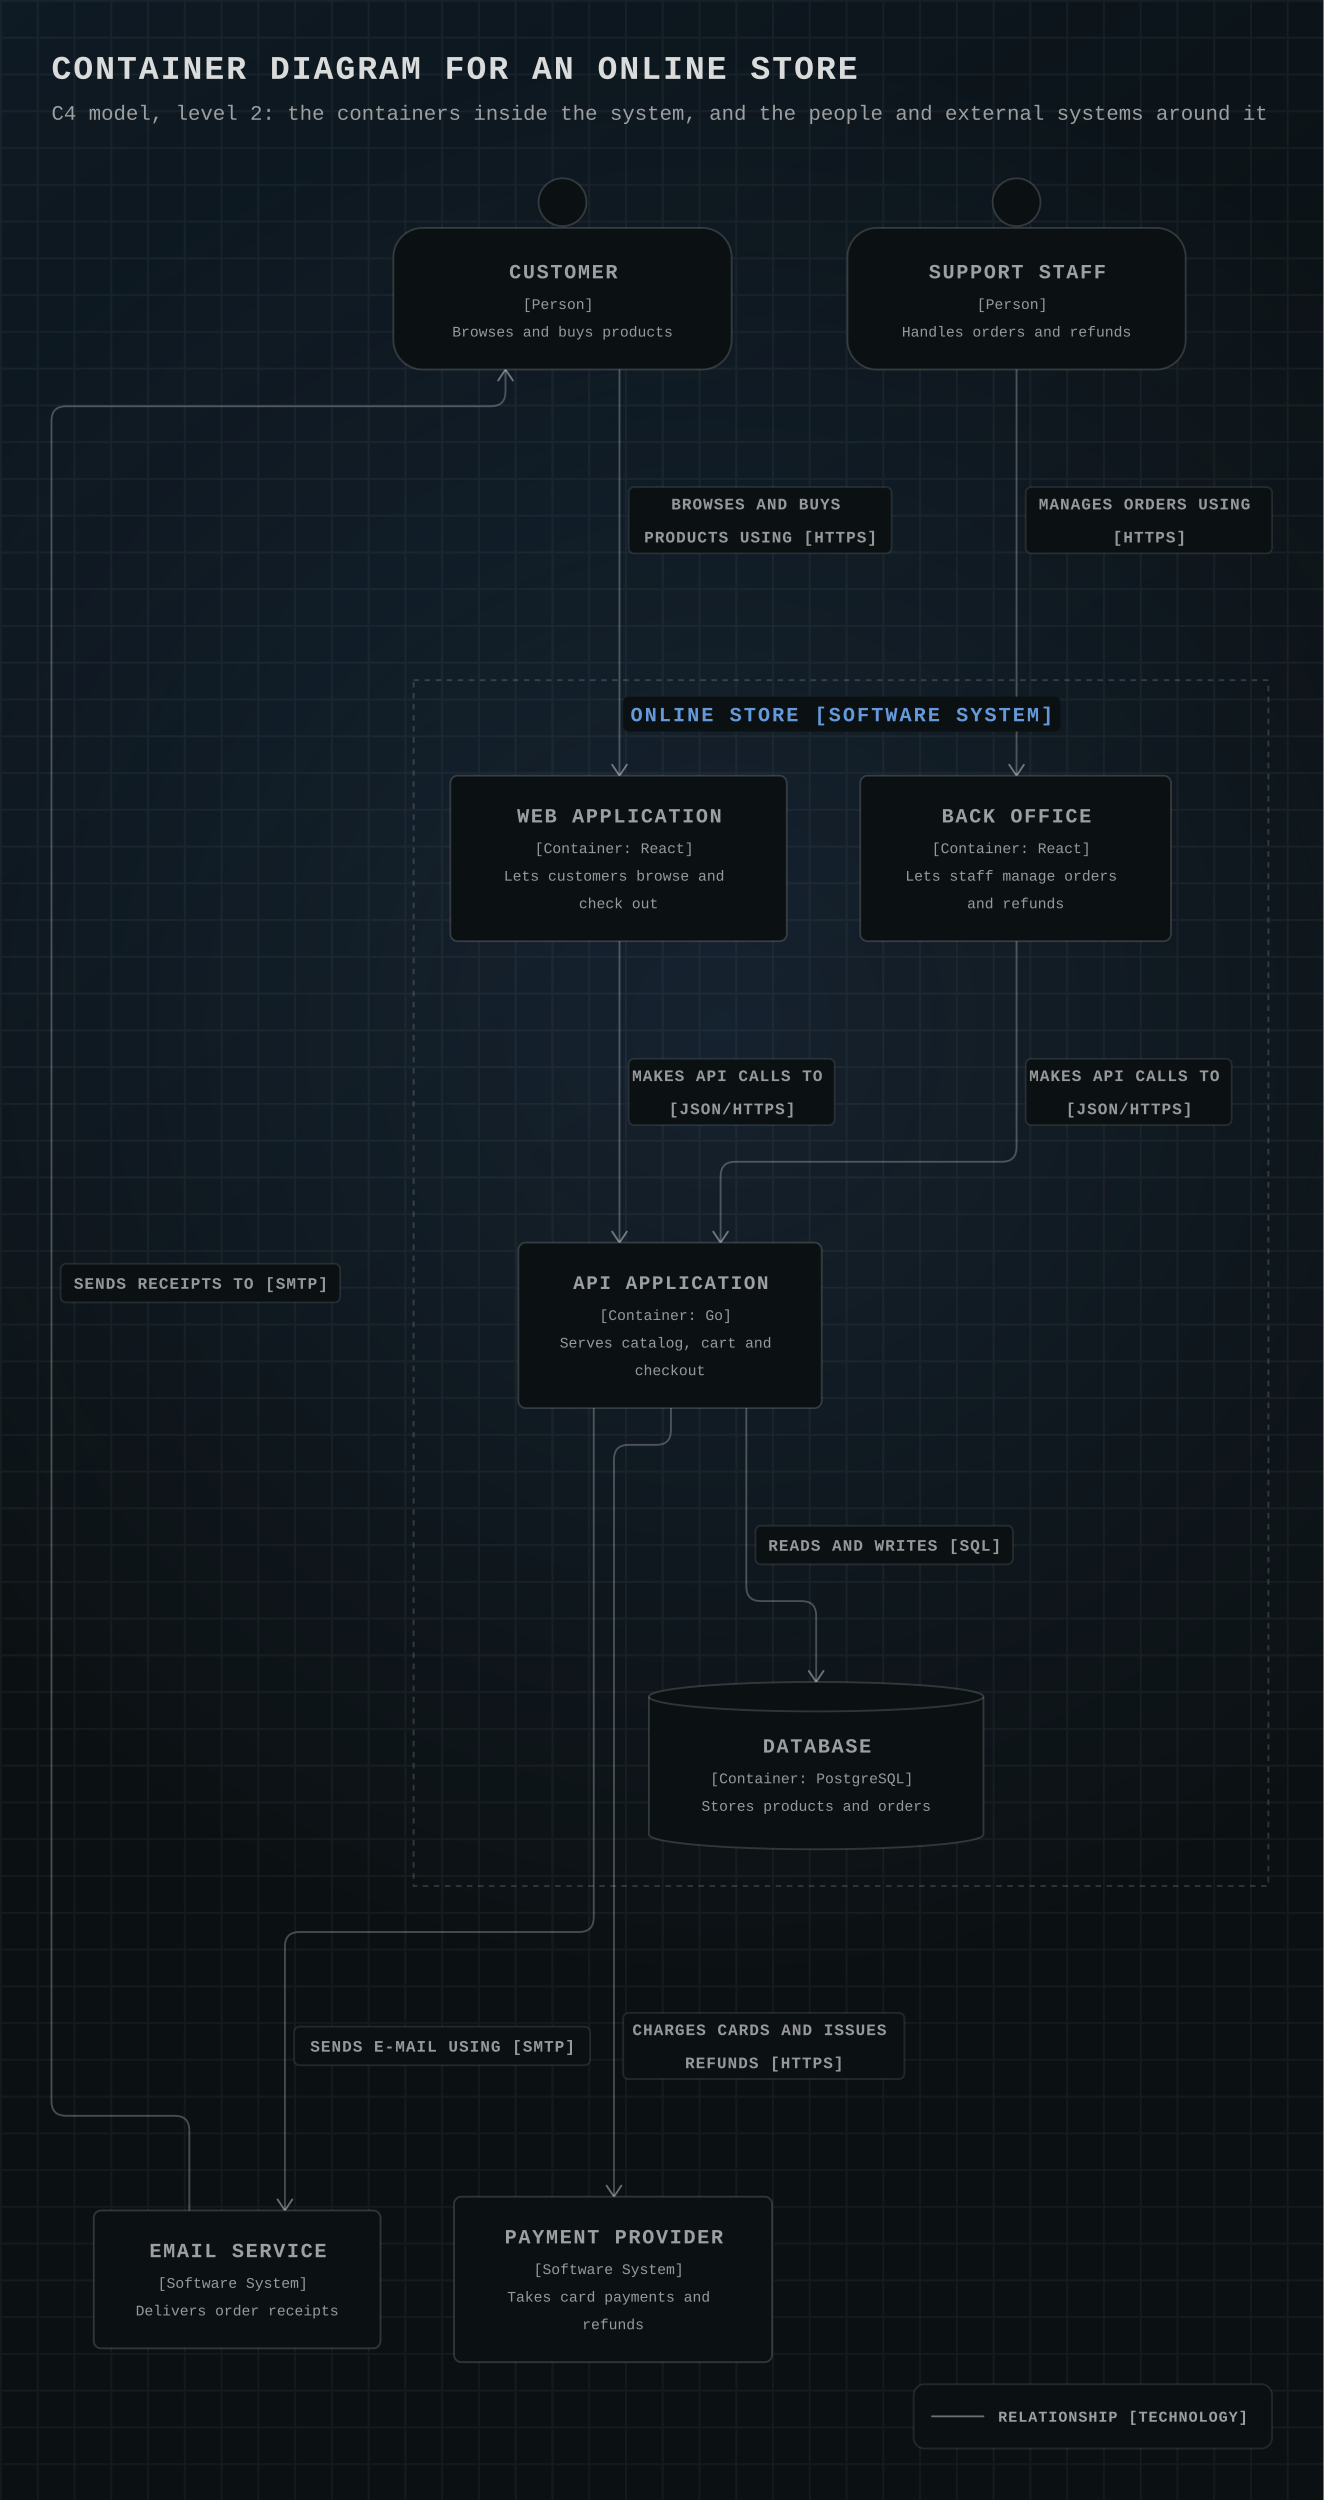
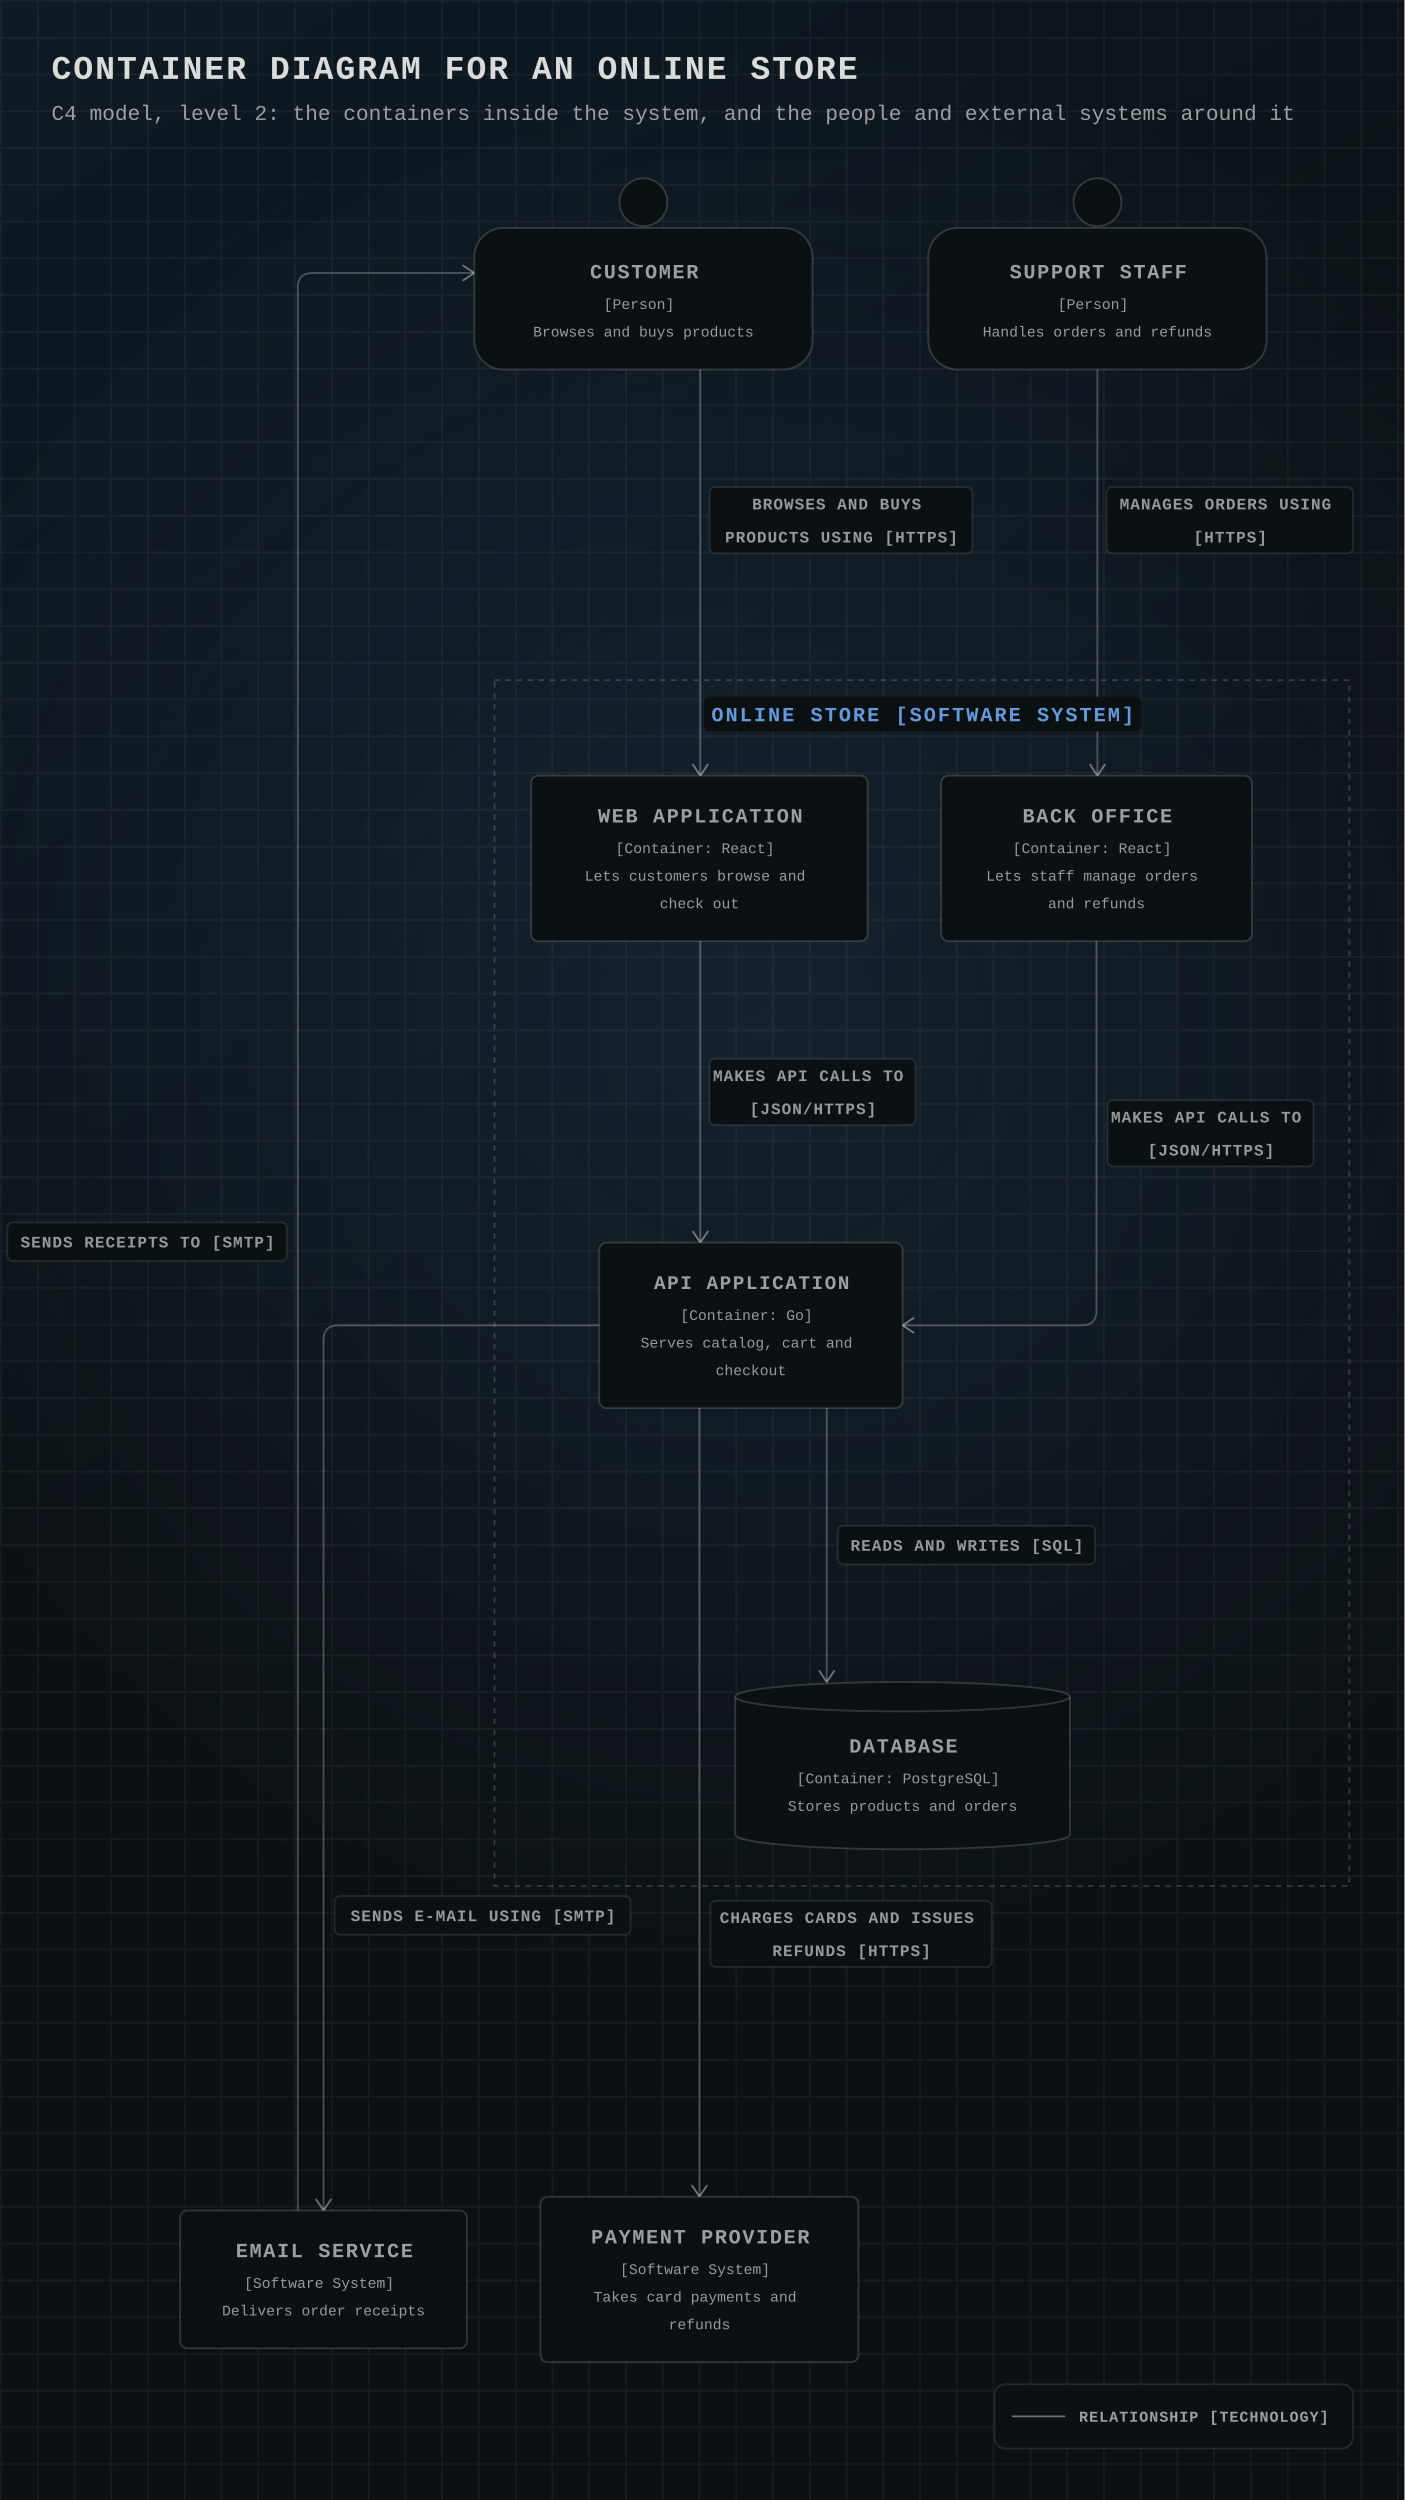
- <svg xmlns="http://www.w3.org/2000/svg" width="720" height="1360" viewBox="0 0 720 1360" role="img" aria-labelledby="c4-container-dark-sdw-title c4-container-dark-sdw-desc" font-family="'Geist Mono', ui-monospace, SFMono-Regular, Menlo, Consolas, 'Liberation Mono', monospace">
+ <svg xmlns="http://www.w3.org/2000/svg" width="764" height="1360" viewBox="0 0 764 1360" role="img" aria-labelledby="c4-container-dark-sdw-title c4-container-dark-sdw-desc" font-family="'Geist Mono', ui-monospace, SFMono-Regular, Menlo, Consolas, 'Liberation Mono', monospace">
  <defs>
    <linearGradient id="c4-container-dark-bg" x1="0" y1="0" x2="0.34" y2="0.94">
      <stop offset="0" stop-color="#0e1a24" />
      <stop offset="0.6" stop-color="#0b1012" />
    </linearGradient>
    <pattern id="c4-container-dark-grid" width="20" height="20" patternUnits="userSpaceOnUse">
      <path d="M0 0.5H20M0.5 0V20" fill="none" stroke="#ffffff" stroke-opacity="0.045" stroke-width="1" />
    </pattern>
-     <radialGradient id="c4-container-dark-wash" gradientUnits="userSpaceOnUse" cx="390.5" cy="558" r="535.21">
+     <radialGradient id="c4-container-dark-wash" gradientUnits="userSpaceOnUse" cx="415.38" cy="558" r="541.91">
      <stop offset="0" stop-color="#60a5fa" stop-opacity="0.12" />
      <stop offset="1" stop-color="#60a5fa" stop-opacity="0" />
    </radialGradient>
  </defs>
-   <rect width="720" height="1360" fill="url(#c4-container-dark-bg)" />
-   <rect width="720" height="1360" fill="url(#c4-container-dark-grid)" />
-   <rect width="720" height="1360" fill="url(#c4-container-dark-wash)" />
+   <rect width="764" height="1360" fill="url(#c4-container-dark-bg)" />
+   <rect width="764" height="1360" fill="url(#c4-container-dark-grid)" />
+   <rect width="764" height="1360" fill="url(#c4-container-dark-wash)" />
  <text font-size="18" font-weight="700" letter-spacing="1.08" fill="#dadbdb">
    <tspan x="28" y="42.89">CONTAINER DIAGRAM FOR AN ONLINE STORE</tspan>
  </text>
-   <text font-size="11.25" font-weight="400" fill="#9d9fa0">
-     <tspan x="28" y="65.16">C4 model, level 2: the containers inside the system, and the people and external systems around it</tspan>
+   <text font-size="11.5" font-weight="400" fill="#9d9fa0">
+     <tspan x="28" y="65.25">C4 model, level 2: the containers inside the system, and the people and external systems around it</tspan>
  </text>
  <g id="c4-container-dark-g-store">
-     <rect x="225" y="370" width="465" height="656" fill="none" stroke="#ffffff" stroke-opacity="0.16" stroke-width="1" stroke-dasharray="3 3" />
-     <g opacity="0">
-       <rect x="225" y="370" width="465" height="656" fill="#60a5fa" fill-opacity="0.04" stroke="#60a5fa" stroke-opacity="0.5" stroke-width="1" stroke-dasharray="3 3" />
-       <animate attributeName="opacity" values="0;0;1;1;0;0" keyTimes="0;0.071;0.108;0.903;0.94;1" dur="4.908s" repeatCount="indefinite" />
+     <rect x="269" y="370" width="465" height="656" fill="none" stroke="#ffffff" stroke-opacity="0.16" stroke-width="1" stroke-dasharray="3 3" />
+     <g opacity="0">
+       <rect x="269" y="370" width="465" height="656" fill="#60a5fa" fill-opacity="0.04" stroke="#60a5fa" stroke-opacity="0.5" stroke-width="1" stroke-dasharray="3 3" />
+       <animate attributeName="opacity" values="0;0;1;1;0;0" keyTimes="0;0.073;0.111;0.902;0.94;1" dur="4.776s" repeatCount="indefinite" />
    </g>
  </g>
  <g id="c4-container-dark-e-e1">
-     <path d="M337 201 L337 421.5" fill="none" stroke="#ffffff" stroke-opacity="0.25" stroke-width="1" stroke-linecap="round" stroke-linejoin="round" />
-     <path d="M333 416 L337 422 L341 416" fill="none" stroke="#ffffff" stroke-opacity="0.4" stroke-width="1" stroke-linecap="round" stroke-linejoin="round" />
-     <path d="M337 201 L337 421.5" fill="none" stroke="#60a5fa" stroke-opacity="0.5" stroke-width="1.2" stroke-linecap="round" stroke-linejoin="round" pathLength="1" stroke-dasharray="1 1" stroke-dashoffset="1" opacity="0">
-       <animate attributeName="stroke-dashoffset" values="1;1;0;0" keyTimes="0;0.255;0.395;1" calcMode="spline" keySplines="0 0 1 1;0.65 0 0.35 1;0 0 1 1" dur="4.908s" repeatCount="indefinite" />
-       <animate attributeName="opacity" values="0;0;1;1;0;0" keyTimes="0;0.255;0.291;0.9;0.937;1" dur="4.908s" repeatCount="indefinite" />
-     </path>
-     <g opacity="0">
-       <path d="M333 416 L337 422 L341 416" fill="none" stroke="#60a5fa" stroke-opacity="0.7" stroke-width="1" stroke-linecap="round" stroke-linejoin="round" />
-       <animate attributeName="opacity" values="0;0;1;1;0;0" keyTimes="0;0.395;0.432;0.9;0.937;1" dur="4.908s" repeatCount="indefinite" />
+     <path d="M381 201 L381 421.5" fill="none" stroke="#ffffff" stroke-opacity="0.25" stroke-width="1" stroke-linecap="round" stroke-linejoin="round" />
+     <path d="M377 416 L381 422 L385 416" fill="none" stroke="#ffffff" stroke-opacity="0.4" stroke-width="1" stroke-linecap="round" stroke-linejoin="round" />
+     <path d="M381 201 L381 421.5" fill="none" stroke="#60a5fa" stroke-opacity="0.5" stroke-width="1.2" stroke-linecap="round" stroke-linejoin="round" pathLength="1" stroke-dasharray="1 1" stroke-dashoffset="1" opacity="0">
+       <animate attributeName="stroke-dashoffset" values="1;1;0;0" keyTimes="0;0.262;0.406;1" calcMode="spline" keySplines="0 0 1 1;0.65 0 0.35 1;0 0 1 1" dur="4.776s" repeatCount="indefinite" />
+       <animate attributeName="opacity" values="0;0;1;1;0;0" keyTimes="0;0.262;0.299;0.9;0.938;1" dur="4.776s" repeatCount="indefinite" />
+     </path>
+     <g opacity="0">
+       <path d="M377 416 L381 422 L385 416" fill="none" stroke="#60a5fa" stroke-opacity="0.7" stroke-width="1" stroke-linecap="round" stroke-linejoin="round" />
+       <animate attributeName="opacity" values="0;0;1;1;0;0" keyTimes="0;0.406;0.444;0.9;0.938;1" dur="4.776s" repeatCount="indefinite" />
    </g>
  </g>
  <g id="c4-container-dark-e-e2">
-     <path d="M553 201 L553 421.5" fill="none" stroke="#ffffff" stroke-opacity="0.25" stroke-width="1" stroke-linecap="round" stroke-linejoin="round" />
-     <path d="M549 416 L553 422 L557 416" fill="none" stroke="#ffffff" stroke-opacity="0.4" stroke-width="1" stroke-linecap="round" stroke-linejoin="round" />
+     <path d="M597 201 L597 421.5" fill="none" stroke="#ffffff" stroke-opacity="0.25" stroke-width="1" stroke-linecap="round" stroke-linejoin="round" />
+     <path d="M593 416 L597 422 L601 416" fill="none" stroke="#ffffff" stroke-opacity="0.4" stroke-width="1" stroke-linecap="round" stroke-linejoin="round" />
  </g>
  <g id="c4-container-dark-e-e3">
-     <path d="M337 512 L337 675.5" fill="none" stroke="#ffffff" stroke-opacity="0.25" stroke-width="1" stroke-linecap="round" stroke-linejoin="round" />
-     <path d="M333 670 L337 676 L341 670" fill="none" stroke="#ffffff" stroke-opacity="0.4" stroke-width="1" stroke-linecap="round" stroke-linejoin="round" />
-     <path d="M337 512 L337 675.5" fill="none" stroke="#60a5fa" stroke-opacity="0.5" stroke-width="1.2" stroke-linecap="round" stroke-linejoin="round" pathLength="1" stroke-dasharray="1 1" stroke-dashoffset="1" opacity="0">
-       <animate attributeName="stroke-dashoffset" values="1;1;0;0" keyTimes="0;0.444;0.549;1" calcMode="spline" keySplines="0 0 1 1;0.65 0 0.35 1;0 0 1 1" dur="4.908s" repeatCount="indefinite" />
-       <animate attributeName="opacity" values="0;0;1;1;0;0" keyTimes="0;0.444;0.481;0.9;0.937;1" dur="4.908s" repeatCount="indefinite" />
-     </path>
-     <g opacity="0">
-       <path d="M333 670 L337 676 L341 670" fill="none" stroke="#60a5fa" stroke-opacity="0.7" stroke-width="1" stroke-linecap="round" stroke-linejoin="round" />
-       <animate attributeName="opacity" values="0;0;1;1;0;0" keyTimes="0;0.549;0.585;0.9;0.937;1" dur="4.908s" repeatCount="indefinite" />
+     <path d="M381 512 L381 675.5" fill="none" stroke="#ffffff" stroke-opacity="0.25" stroke-width="1" stroke-linecap="round" stroke-linejoin="round" />
+     <path d="M377 670 L381 676 L385 670" fill="none" stroke="#ffffff" stroke-opacity="0.4" stroke-width="1" stroke-linecap="round" stroke-linejoin="round" />
+     <path d="M381 512 L381 675.5" fill="none" stroke="#60a5fa" stroke-opacity="0.5" stroke-width="1.2" stroke-linecap="round" stroke-linejoin="round" pathLength="1" stroke-dasharray="1 1" stroke-dashoffset="1" opacity="0">
+       <animate attributeName="stroke-dashoffset" values="1;1;0;0" keyTimes="0;0.457;0.564;1" calcMode="spline" keySplines="0 0 1 1;0.65 0 0.35 1;0 0 1 1" dur="4.776s" repeatCount="indefinite" />
+       <animate attributeName="opacity" values="0;0;1;1;0;0" keyTimes="0;0.457;0.494;0.9;0.938;1" dur="4.776s" repeatCount="indefinite" />
+     </path>
+     <g opacity="0">
+       <path d="M377 670 L381 676 L385 670" fill="none" stroke="#60a5fa" stroke-opacity="0.7" stroke-width="1" stroke-linecap="round" stroke-linejoin="round" />
+       <animate attributeName="opacity" values="0;0;1;1;0;0" keyTimes="0;0.564;0.602;0.9;0.938;1" dur="4.776s" repeatCount="indefinite" />
    </g>
  </g>
  <g id="c4-container-dark-e-e4">
-     <path d="M553 512 L553 624 Q553 632 545 632 L400 632 Q392 632 392 640 L392 675.5" fill="none" stroke="#ffffff" stroke-opacity="0.25" stroke-width="1" stroke-linecap="round" stroke-linejoin="round" />
-     <path d="M388 670 L392 676 L396 670" fill="none" stroke="#ffffff" stroke-opacity="0.4" stroke-width="1" stroke-linecap="round" stroke-linejoin="round" />
+     <path d="M596.5 512 L596.5 713 Q596.5 721 588.5 721 L491.5 721" fill="none" stroke="#ffffff" stroke-opacity="0.25" stroke-width="1" stroke-linecap="round" stroke-linejoin="round" />
+     <path d="M497 717 L491 721 L497 725" fill="none" stroke="#ffffff" stroke-opacity="0.4" stroke-width="1" stroke-linecap="round" stroke-linejoin="round" />
  </g>
  <g id="c4-container-dark-e-e5">
-     <path d="M406 766 L406 863 Q406 871 414 871 L436 871 Q444 871 444 879 L444 914.5" fill="none" stroke="#ffffff" stroke-opacity="0.25" stroke-width="1" stroke-linecap="round" stroke-linejoin="round" />
-     <path d="M440 909 L444 915 L448 909" fill="none" stroke="#ffffff" stroke-opacity="0.4" stroke-width="1" stroke-linecap="round" stroke-linejoin="round" />
-     <path d="M406 766 L406 863 Q406 871 414 871 L436 871 Q444 871 444 879 L444 914.5" fill="none" stroke="#60a5fa" stroke-opacity="0.5" stroke-width="1.2" stroke-linecap="round" stroke-linejoin="round" pathLength="1" stroke-dasharray="1 1" stroke-dashoffset="1" opacity="0">
-       <animate attributeName="stroke-dashoffset" values="1;1;0;0" keyTimes="0;0.598;0.717;1" calcMode="spline" keySplines="0 0 1 1;0.65 0 0.35 1;0 0 1 1" dur="4.908s" repeatCount="indefinite" />
-       <animate attributeName="opacity" values="0;0;1;1;0;0" keyTimes="0;0.598;0.634;0.9;0.937;1" dur="4.908s" repeatCount="indefinite" />
-     </path>
-     <g opacity="0">
-       <path d="M440 909 L444 915 L448 909" fill="none" stroke="#60a5fa" stroke-opacity="0.7" stroke-width="1" stroke-linecap="round" stroke-linejoin="round" />
-       <animate attributeName="opacity" values="0;0;1;1;0;0" keyTimes="0;0.717;0.753;0.9;0.937;1" dur="4.908s" repeatCount="indefinite" />
+     <path d="M449.75 766 L449.75 914.5" fill="none" stroke="#ffffff" stroke-opacity="0.25" stroke-width="1" stroke-linecap="round" stroke-linejoin="round" />
+     <path d="M445.75 909 L449.75 915 L453.75 909" fill="none" stroke="#ffffff" stroke-opacity="0.4" stroke-width="1" stroke-linecap="round" stroke-linejoin="round" />
+     <path d="M449.75 766 L449.75 914.5" fill="none" stroke="#60a5fa" stroke-opacity="0.5" stroke-width="1.2" stroke-linecap="round" stroke-linejoin="round" pathLength="1" stroke-dasharray="1 1" stroke-dashoffset="1" opacity="0">
+       <animate attributeName="stroke-dashoffset" values="1;1;0;0" keyTimes="0;0.614;0.712;1" calcMode="spline" keySplines="0 0 1 1;0.65 0 0.35 1;0 0 1 1" dur="4.776s" repeatCount="indefinite" />
+       <animate attributeName="opacity" values="0;0;1;1;0;0" keyTimes="0;0.614;0.652;0.9;0.938;1" dur="4.776s" repeatCount="indefinite" />
+     </path>
+     <g opacity="0">
+       <path d="M445.75 909 L449.75 915 L453.75 909" fill="none" stroke="#60a5fa" stroke-opacity="0.7" stroke-width="1" stroke-linecap="round" stroke-linejoin="round" />
+       <animate attributeName="opacity" values="0;0;1;1;0;0" keyTimes="0;0.712;0.749;0.9;0.938;1" dur="4.776s" repeatCount="indefinite" />
    </g>
  </g>
  <g id="c4-container-dark-e-e6">
-     <path d="M365 766 L365 778 Q365 786 357 786 L342 786 Q334 786 334 794 L334 1194.5" fill="none" stroke="#ffffff" stroke-opacity="0.25" stroke-width="1" stroke-linecap="round" stroke-linejoin="round" />
-     <path d="M330 1189 L334 1195 L338 1189" fill="none" stroke="#ffffff" stroke-opacity="0.4" stroke-width="1" stroke-linecap="round" stroke-linejoin="round" />
+     <path d="M380.5 766 L380.5 1194.5" fill="none" stroke="#ffffff" stroke-opacity="0.25" stroke-width="1" stroke-linecap="round" stroke-linejoin="round" />
+     <path d="M376.5 1189 L380.5 1195 L384.5 1189" fill="none" stroke="#ffffff" stroke-opacity="0.4" stroke-width="1" stroke-linecap="round" stroke-linejoin="round" />
  </g>
  <g id="c4-container-dark-e-e7">
-     <path d="M323 766 L323 1043 Q323 1051 315 1051 L163 1051 Q155 1051 155 1059 L155 1202" fill="none" stroke="#ffffff" stroke-opacity="0.25" stroke-width="1" stroke-linecap="round" stroke-linejoin="round" />
-     <path d="M151 1196.5 L155 1202.5 L159 1196.5" fill="none" stroke="#ffffff" stroke-opacity="0.4" stroke-width="1" stroke-linecap="round" stroke-linejoin="round" />
+     <path d="M326 721 L184 721 Q176 721 176 729 L176 1202" fill="none" stroke="#ffffff" stroke-opacity="0.25" stroke-width="1" stroke-linecap="round" stroke-linejoin="round" />
+     <path d="M172 1196.5 L176 1202.5 L180 1196.5" fill="none" stroke="#ffffff" stroke-opacity="0.4" stroke-width="1" stroke-linecap="round" stroke-linejoin="round" />
  </g>
  <g id="c4-container-dark-e-e8">
-     <path d="M275 201.5 L275 213 Q275 221 267 221 L36 221 Q28 221 28 229 L28 1143 Q28 1151 36 1151 L95 1151 Q103 1151 103 1159 L103 1202.5" fill="none" stroke="#ffffff" stroke-opacity="0.25" stroke-width="1" stroke-linecap="round" stroke-linejoin="round" />
-     <path d="M279 207 L275 201 L271 207" fill="none" stroke="#ffffff" stroke-opacity="0.4" stroke-width="1" stroke-linecap="round" stroke-linejoin="round" />
+     <path d="M257.5 148.5 L170 148.5 Q162 148.5 162 156.5 L162 1202.5" fill="none" stroke="#ffffff" stroke-opacity="0.25" stroke-width="1" stroke-linecap="round" stroke-linejoin="round" />
+     <path d="M252 152.5 L258 148.5 L252 144.5" fill="none" stroke="#ffffff" stroke-opacity="0.4" stroke-width="1" stroke-linecap="round" stroke-linejoin="round" />
  </g>
  <g id="c4-container-dark-el-e1">
-     <rect x="342" y="265" width="143" height="36" rx="3" fill="#0b1012" stroke="#ffffff" stroke-opacity="0.1" stroke-width="1" />
-     <text font-size="8.75" font-weight="700" letter-spacing="0.53" fill="#979899" text-anchor="middle">
-       <tspan x="413.76" y="277.11">BROWSES AND BUYS</tspan>
-       <tspan x="413.76" y="295.11">PRODUCTS USING [HTTPS]</tspan>
-     </text>
-     <g opacity="0">
-       <rect x="342" y="265" width="143" height="36" rx="3" fill="#0b1012" stroke="#60a5fa" stroke-opacity="0.5" stroke-width="1" />
+     <rect x="386" y="265" width="143" height="36" rx="3" fill="#0b1012" stroke="#ffffff" stroke-opacity="0.1" stroke-width="1" />
+     <text font-size="8.75" font-weight="700" letter-spacing="0.53" fill="#979899" text-anchor="middle">
+       <tspan x="457.76" y="277.11">BROWSES AND BUYS</tspan>
+       <tspan x="457.76" y="295.11">PRODUCTS USING [HTTPS]</tspan>
+     </text>
+     <g opacity="0">
+       <rect x="386" y="265" width="143" height="36" rx="3" fill="#0b1012" stroke="#60a5fa" stroke-opacity="0.5" stroke-width="1" />
      <text font-size="8.75" font-weight="700" letter-spacing="0.53" fill="#60a5fa" text-anchor="middle">
-         <tspan x="413.76" y="277.11">BROWSES AND BUYS</tspan>
-         <tspan x="413.76" y="295.11">PRODUCTS USING [HTTPS]</tspan>
+         <tspan x="457.76" y="277.11">BROWSES AND BUYS</tspan>
+         <tspan x="457.76" y="295.11">PRODUCTS USING [HTTPS]</tspan>
      </text>
-       <animate attributeName="opacity" values="0;0;1;1;0;0" keyTimes="0;0.255;0.291;0.9;0.937;1" dur="4.908s" repeatCount="indefinite" />
+       <animate attributeName="opacity" values="0;0;1;1;0;0" keyTimes="0;0.262;0.299;0.9;0.938;1" dur="4.776s" repeatCount="indefinite" />
    </g>
  </g>
  <g id="c4-container-dark-el-e2">
-     <rect x="558" y="265" width="134" height="36" rx="3" fill="#0b1012" stroke="#ffffff" stroke-opacity="0.1" stroke-width="1" />
-     <text font-size="8.75" font-weight="700" letter-spacing="0.53" fill="#979899" text-anchor="middle">
-       <tspan x="625.26" y="277.11">MANAGES ORDERS USING</tspan>
-       <tspan x="625.26" y="295.11">[HTTPS]</tspan>
+     <rect x="602" y="265" width="134" height="36" rx="3" fill="#0b1012" stroke="#ffffff" stroke-opacity="0.1" stroke-width="1" />
+     <text font-size="8.75" font-weight="700" letter-spacing="0.53" fill="#979899" text-anchor="middle">
+       <tspan x="669.26" y="277.11">MANAGES ORDERS USING</tspan>
+       <tspan x="669.26" y="295.11">[HTTPS]</tspan>
    </text>
  </g>
  <g id="c4-container-dark-el-e3">
-     <rect x="342" y="576" width="112" height="36" rx="3" fill="#0b1012" stroke="#ffffff" stroke-opacity="0.1" stroke-width="1" />
-     <text font-size="8.75" font-weight="700" letter-spacing="0.53" fill="#979899" text-anchor="middle">
-       <tspan x="398.26" y="588.11">MAKES API CALLS TO</tspan>
-       <tspan x="398.26" y="606.11">[JSON/HTTPS]</tspan>
-     </text>
-     <g opacity="0">
-       <rect x="342" y="576" width="112" height="36" rx="3" fill="#0b1012" stroke="#60a5fa" stroke-opacity="0.5" stroke-width="1" />
+     <rect x="386" y="576" width="112" height="36" rx="3" fill="#0b1012" stroke="#ffffff" stroke-opacity="0.1" stroke-width="1" />
+     <text font-size="8.75" font-weight="700" letter-spacing="0.53" fill="#979899" text-anchor="middle">
+       <tspan x="442.26" y="588.11">MAKES API CALLS TO</tspan>
+       <tspan x="442.26" y="606.11">[JSON/HTTPS]</tspan>
+     </text>
+     <g opacity="0">
+       <rect x="386" y="576" width="112" height="36" rx="3" fill="#0b1012" stroke="#60a5fa" stroke-opacity="0.5" stroke-width="1" />
      <text font-size="8.75" font-weight="700" letter-spacing="0.53" fill="#60a5fa" text-anchor="middle">
-         <tspan x="398.26" y="588.11">MAKES API CALLS TO</tspan>
-         <tspan x="398.26" y="606.11">[JSON/HTTPS]</tspan>
+         <tspan x="442.26" y="588.11">MAKES API CALLS TO</tspan>
+         <tspan x="442.26" y="606.11">[JSON/HTTPS]</tspan>
      </text>
-       <animate attributeName="opacity" values="0;0;1;1;0;0" keyTimes="0;0.444;0.481;0.9;0.937;1" dur="4.908s" repeatCount="indefinite" />
+       <animate attributeName="opacity" values="0;0;1;1;0;0" keyTimes="0;0.457;0.494;0.9;0.938;1" dur="4.776s" repeatCount="indefinite" />
    </g>
  </g>
  <g id="c4-container-dark-el-e4">
-     <rect x="558" y="576" width="112" height="36" rx="3" fill="#0b1012" stroke="#ffffff" stroke-opacity="0.1" stroke-width="1" />
-     <text font-size="8.75" font-weight="700" letter-spacing="0.53" fill="#979899" text-anchor="middle">
-       <tspan x="614.26" y="588.11">MAKES API CALLS TO</tspan>
-       <tspan x="614.26" y="606.11">[JSON/HTTPS]</tspan>
+     <rect x="602.5" y="598.5" width="112" height="36" rx="3" fill="#0b1012" stroke="#ffffff" stroke-opacity="0.1" stroke-width="1" />
+     <text font-size="8.75" font-weight="700" letter-spacing="0.53" fill="#979899" text-anchor="middle">
+       <tspan x="658.76" y="610.61">MAKES API CALLS TO</tspan>
+       <tspan x="658.76" y="628.61">[JSON/HTTPS]</tspan>
    </text>
  </g>
  <g id="c4-container-dark-el-e5">
-     <rect x="411" y="830" width="140" height="21" rx="3" fill="#0b1012" stroke="#ffffff" stroke-opacity="0.1" stroke-width="1" />
-     <text font-size="8.75" font-weight="700" letter-spacing="0.53" fill="#979899" text-anchor="middle">
-       <tspan x="481.26" y="843.61">READS AND WRITES [SQL]</tspan>
-     </text>
-     <g opacity="0">
-       <rect x="411" y="830" width="140" height="21" rx="3" fill="#0b1012" stroke="#60a5fa" stroke-opacity="0.5" stroke-width="1" />
+     <rect x="455.75" y="830" width="140" height="21" rx="3" fill="#0b1012" stroke="#ffffff" stroke-opacity="0.1" stroke-width="1" />
+     <text font-size="8.75" font-weight="700" letter-spacing="0.53" fill="#979899" text-anchor="middle">
+       <tspan x="526.01" y="843.61">READS AND WRITES [SQL]</tspan>
+     </text>
+     <g opacity="0">
+       <rect x="455.75" y="830" width="140" height="21" rx="3" fill="#0b1012" stroke="#60a5fa" stroke-opacity="0.5" stroke-width="1" />
      <text font-size="8.75" font-weight="700" letter-spacing="0.53" fill="#60a5fa" text-anchor="middle">
-         <tspan x="481.26" y="843.61">READS AND WRITES [SQL]</tspan>
+         <tspan x="526.01" y="843.61">READS AND WRITES [SQL]</tspan>
      </text>
-       <animate attributeName="opacity" values="0;0;1;1;0;0" keyTimes="0;0.598;0.634;0.9;0.937;1" dur="4.908s" repeatCount="indefinite" />
+       <animate attributeName="opacity" values="0;0;1;1;0;0" keyTimes="0;0.614;0.652;0.9;0.938;1" dur="4.776s" repeatCount="indefinite" />
    </g>
  </g>
  <g id="c4-container-dark-el-e6">
-     <rect x="339" y="1095" width="153" height="36" rx="3" fill="#0b1012" stroke="#ffffff" stroke-opacity="0.1" stroke-width="1" />
-     <text font-size="8.75" font-weight="700" letter-spacing="0.53" fill="#979899" text-anchor="middle">
-       <tspan x="415.76" y="1107.11">CHARGES CARDS AND ISSUES</tspan>
-       <tspan x="415.76" y="1125.11">REFUNDS [HTTPS]</tspan>
+     <rect x="386.5" y="1034" width="153" height="36" rx="3" fill="#0b1012" stroke="#ffffff" stroke-opacity="0.1" stroke-width="1" />
+     <text font-size="8.75" font-weight="700" letter-spacing="0.53" fill="#979899" text-anchor="middle">
+       <tspan x="463.26" y="1046.11">CHARGES CARDS AND ISSUES</tspan>
+       <tspan x="463.26" y="1064.11">REFUNDS [HTTPS]</tspan>
    </text>
  </g>
  <g id="c4-container-dark-el-e7">
-     <rect x="160" y="1102.5" width="161" height="21" rx="3" fill="#0b1012" stroke="#ffffff" stroke-opacity="0.1" stroke-width="1" />
-     <text font-size="8.75" font-weight="700" letter-spacing="0.53" fill="#979899" text-anchor="middle">
-       <tspan x="240.76" y="1116.11">SENDS E-MAIL USING [SMTP]</tspan>
+     <rect x="182" y="1031.5" width="161" height="21" rx="3" fill="#0b1012" stroke="#ffffff" stroke-opacity="0.1" stroke-width="1" />
+     <text font-size="8.75" font-weight="700" letter-spacing="0.53" fill="#979899" text-anchor="middle">
+       <tspan x="262.76" y="1045.11">SENDS E-MAIL USING [SMTP]</tspan>
    </text>
  </g>
  <g id="c4-container-dark-el-e8">
-     <rect x="33" y="687.5" width="152" height="21" rx="3" fill="#0b1012" stroke="#ffffff" stroke-opacity="0.1" stroke-width="1" />
-     <text font-size="8.75" font-weight="700" letter-spacing="0.53" fill="#979899" text-anchor="middle">
-       <tspan x="109.26" y="701.11">SENDS RECEIPTS TO [SMTP]</tspan>
+     <rect x="4" y="665" width="152" height="21" rx="3" fill="#0b1012" stroke="#ffffff" stroke-opacity="0.1" stroke-width="1" />
+     <text font-size="8.75" font-weight="700" letter-spacing="0.53" fill="#979899" text-anchor="middle">
+       <tspan x="80.26" y="678.61">SENDS RECEIPTS TO [SMTP]</tspan>
    </text>
  </g>
  <g id="c4-container-dark-gh-store">
-     <rect x="339" y="379" width="237.9" height="18.9" rx="3" fill="#0b1012" />
+     <rect x="383" y="379" width="237.9" height="18.9" rx="3" fill="#0b1012" />
    <text font-size="11" font-weight="700" letter-spacing="1.1" fill="#649adb">
-       <tspan x="343" y="392.35">ONLINE STORE [SOFTWARE SYSTEM]</tspan>
+       <tspan x="387" y="392.35">ONLINE STORE [SOFTWARE SYSTEM]</tspan>
    </text>
  </g>
  <g id="c4-container-dark-n-customer">
    <g fill="#0b1012" stroke="#ffffff" stroke-opacity="0.16" stroke-width="1">
-       <circle cx="306" cy="110" r="13" />
-       <rect x="214" y="124" width="184" height="77" rx="16" />
+       <circle cx="350" cy="110" r="13" />
+       <rect x="258" y="124" width="184" height="77" rx="16" />
    </g>
    <g opacity="0">
      <g fill="#08427b" fill-opacity="0.15" stroke="#08427b" stroke-opacity="0.65" stroke-width="1">
-         <circle cx="306" cy="110" r="13" />
-         <rect x="214" y="124" width="184" height="77" rx="16" />
-       </g>
-       <animate attributeName="opacity" values="0;0;1;1;0;0" keyTimes="0;0.143;0.179;0.903;0.94;1" dur="4.908s" repeatCount="indefinite" />
-     </g>
-     <text font-size="11" font-weight="700" letter-spacing="0.88" fill="#9d9fa0" text-anchor="middle">
-       <tspan x="306.44" y="151.41">CUSTOMER</tspan>
-     </text>
-     <text font-size="8" font-weight="400" fill="#979a9b" text-anchor="middle">
-       <tspan x="306.01" y="168.09">[Person]</tspan>
-       <tspan x="306.01" y="183.09">Browses and buys products</tspan>
+         <circle cx="350" cy="110" r="13" />
+         <rect x="258" y="124" width="184" height="77" rx="16" />
+       </g>
+       <animate attributeName="opacity" values="0;0;1;1;0;0" keyTimes="0;0.147;0.184;0.902;0.94;1" dur="4.776s" repeatCount="indefinite" />
+     </g>
+     <text font-size="11" font-weight="700" letter-spacing="0.88" fill="#9d9fa0" text-anchor="middle">
+       <tspan x="350.44" y="151.41">CUSTOMER</tspan>
+     </text>
+     <text font-size="8" font-weight="400" fill="#979a9b" text-anchor="middle">
+       <tspan x="350.01" y="168.09">[Person]</tspan>
+       <tspan x="350.01" y="183.09">Browses and buys products</tspan>
    </text>
  </g>
  <g id="c4-container-dark-n-staff">
    <g fill="#0b1012" stroke="#ffffff" stroke-opacity="0.16" stroke-width="1">
-       <circle cx="553" cy="110" r="13" />
-       <rect x="461" y="124" width="184" height="77" rx="16" />
+       <circle cx="597" cy="110" r="13" />
+       <rect x="505" y="124" width="184" height="77" rx="16" />
    </g>
    <g opacity="0">
      <g fill="#08427b" fill-opacity="0.15" stroke="#08427b" stroke-opacity="0.65" stroke-width="1">
-         <circle cx="553" cy="110" r="13" />
-         <rect x="461" y="124" width="184" height="77" rx="16" />
-       </g>
-       <animate attributeName="opacity" values="0;0;1;1;0;0" keyTimes="0;0.143;0.179;0.903;0.94;1" dur="4.908s" repeatCount="indefinite" />
-     </g>
-     <text font-size="11" font-weight="700" letter-spacing="0.88" fill="#9d9fa0" text-anchor="middle">
-       <tspan x="553.44" y="151.41">SUPPORT STAFF</tspan>
-     </text>
-     <text font-size="8" font-weight="400" fill="#979a9b" text-anchor="middle">
-       <tspan x="553" y="168.09">[Person]</tspan>
-       <tspan x="553" y="183.09">Handles orders and refunds</tspan>
+         <circle cx="597" cy="110" r="13" />
+         <rect x="505" y="124" width="184" height="77" rx="16" />
+       </g>
+       <animate attributeName="opacity" values="0;0;1;1;0;0" keyTimes="0;0.147;0.184;0.902;0.94;1" dur="4.776s" repeatCount="indefinite" />
+     </g>
+     <text font-size="11" font-weight="700" letter-spacing="0.88" fill="#9d9fa0" text-anchor="middle">
+       <tspan x="597.44" y="151.41">SUPPORT STAFF</tspan>
+     </text>
+     <text font-size="8" font-weight="400" fill="#979a9b" text-anchor="middle">
+       <tspan x="597" y="168.09">[Person]</tspan>
+       <tspan x="597" y="183.09">Handles orders and refunds</tspan>
    </text>
  </g>
  <g id="c4-container-dark-n-web">
    <g fill="#0b1012" stroke="#ffffff" stroke-opacity="0.16" stroke-width="1">
-       <rect x="245" y="422" width="183" height="90" rx="4" />
+       <rect x="289" y="422" width="183" height="90" rx="4" />
    </g>
    <g opacity="0">
      <g fill="#438dd5" fill-opacity="0.15" stroke="#438dd5" stroke-opacity="0.65" stroke-width="1">
-         <rect x="245" y="422" width="183" height="90" rx="4" />
-       </g>
-       <animate attributeName="opacity" values="0;0;1;1;0;0" keyTimes="0;0.143;0.179;0.903;0.94;1" dur="4.908s" repeatCount="indefinite" />
-     </g>
-     <text font-size="11" font-weight="700" letter-spacing="0.88" fill="#9d9fa0" text-anchor="middle">
-       <tspan x="336.95" y="447.41">WEB APPLICATION</tspan>
-     </text>
-     <text font-size="8" font-weight="400" fill="#979a9b" text-anchor="middle">
-       <tspan x="336.5" y="464.09">[Container: React]</tspan>
-       <tspan x="336.5" y="479.09">Lets customers browse and</tspan>
-       <tspan x="336.5" y="494.09">check out</tspan>
+         <rect x="289" y="422" width="183" height="90" rx="4" />
+       </g>
+       <animate attributeName="opacity" values="0;0;1;1;0;0" keyTimes="0;0.147;0.184;0.902;0.94;1" dur="4.776s" repeatCount="indefinite" />
+     </g>
+     <text font-size="11" font-weight="700" letter-spacing="0.88" fill="#9d9fa0" text-anchor="middle">
+       <tspan x="380.95" y="447.41">WEB APPLICATION</tspan>
+     </text>
+     <text font-size="8" font-weight="400" fill="#979a9b" text-anchor="middle">
+       <tspan x="380.5" y="464.09">[Container: React]</tspan>
+       <tspan x="380.5" y="479.09">Lets customers browse and</tspan>
+       <tspan x="380.5" y="494.09">check out</tspan>
    </text>
  </g>
  <g id="c4-container-dark-n-admin">
    <g fill="#0b1012" stroke="#ffffff" stroke-opacity="0.16" stroke-width="1">
-       <rect x="468" y="422" width="169" height="90" rx="4" />
+       <rect x="512" y="422" width="169" height="90" rx="4" />
    </g>
    <g opacity="0">
      <g fill="#438dd5" fill-opacity="0.15" stroke="#438dd5" stroke-opacity="0.65" stroke-width="1">
-         <rect x="468" y="422" width="169" height="90" rx="4" />
-       </g>
-       <animate attributeName="opacity" values="0;0;1;1;0;0" keyTimes="0;0.143;0.179;0.903;0.94;1" dur="4.908s" repeatCount="indefinite" />
-     </g>
-     <text font-size="11" font-weight="700" letter-spacing="0.88" fill="#9d9fa0" text-anchor="middle">
-       <tspan x="552.95" y="447.41">BACK OFFICE</tspan>
-     </text>
-     <text font-size="8" font-weight="400" fill="#979a9b" text-anchor="middle">
-       <tspan x="552.5" y="464.09">[Container: React]</tspan>
-       <tspan x="552.5" y="479.09">Lets staff manage orders</tspan>
-       <tspan x="552.5" y="494.09">and refunds</tspan>
+         <rect x="512" y="422" width="169" height="90" rx="4" />
+       </g>
+       <animate attributeName="opacity" values="0;0;1;1;0;0" keyTimes="0;0.147;0.184;0.902;0.94;1" dur="4.776s" repeatCount="indefinite" />
+     </g>
+     <text font-size="11" font-weight="700" letter-spacing="0.88" fill="#9d9fa0" text-anchor="middle">
+       <tspan x="596.95" y="447.41">BACK OFFICE</tspan>
+     </text>
+     <text font-size="8" font-weight="400" fill="#979a9b" text-anchor="middle">
+       <tspan x="596.5" y="464.09">[Container: React]</tspan>
+       <tspan x="596.5" y="479.09">Lets staff manage orders</tspan>
+       <tspan x="596.5" y="494.09">and refunds</tspan>
    </text>
  </g>
  <g id="c4-container-dark-n-api">
    <g fill="#0b1012" stroke="#ffffff" stroke-opacity="0.16" stroke-width="1">
-       <rect x="282" y="676" width="165" height="90" rx="4" />
+       <rect x="326" y="676" width="165" height="90" rx="4" />
    </g>
    <g opacity="0">
      <g fill="#438dd5" fill-opacity="0.15" stroke="#438dd5" stroke-opacity="0.65" stroke-width="1">
-         <rect x="282" y="676" width="165" height="90" rx="4" />
-       </g>
-       <animate attributeName="opacity" values="0;0;1;1;0;0" keyTimes="0;0.143;0.179;0.903;0.94;1" dur="4.908s" repeatCount="indefinite" />
+         <rect x="326" y="676" width="165" height="90" rx="4" />
+       </g>
+       <animate attributeName="opacity" values="0;0;1;1;0;0" keyTimes="0;0.147;0.184;0.902;0.94;1" dur="4.776s" repeatCount="indefinite" />
    </g>
    <text font-size="10.5" font-weight="700" letter-spacing="0.84" fill="#9d9fa0" text-anchor="middle">
-       <tspan x="364.92" y="701.23">API APPLICATION</tspan>
-     </text>
-     <text font-size="8" font-weight="400" fill="#979a9b" text-anchor="middle">
-       <tspan x="364.5" y="718.09">[Container: Go]</tspan>
-       <tspan x="364.5" y="733.09">Serves catalog, cart and</tspan>
-       <tspan x="364.5" y="748.09">checkout</tspan>
+       <tspan x="408.92" y="701.23">API APPLICATION</tspan>
+     </text>
+     <text font-size="8" font-weight="400" fill="#979a9b" text-anchor="middle">
+       <tspan x="408.5" y="718.09">[Container: Go]</tspan>
+       <tspan x="408.5" y="733.09">Serves catalog, cart and</tspan>
+       <tspan x="408.5" y="748.09">checkout</tspan>
    </text>
  </g>
  <g id="c4-container-dark-n-db">
    <g fill="#0b1012" stroke="#ffffff" stroke-opacity="0.16" stroke-width="1">
-       <path d="M353 923 A91 8 0 0 1 535 923 V998 A91 8 0 0 1 353 998 Z" />
-       <path d="M353 923 A91 8 0 0 0 535 923" fill="none" />
+       <path d="M400 923 A91 8 0 0 1 582 923 V998 A91 8 0 0 1 400 998 Z" />
+       <path d="M400 923 A91 8 0 0 0 582 923" fill="none" />
    </g>
    <g opacity="0">
      <g fill="#438dd5" fill-opacity="0.15" stroke="#438dd5" stroke-opacity="0.65" stroke-width="1">
-         <path d="M353 923 A91 8 0 0 1 535 923 V998 A91 8 0 0 1 353 998 Z" />
-         <path d="M353 923 A91 8 0 0 0 535 923" fill="none" />
-       </g>
-       <animate attributeName="opacity" values="0;0;1;1;0;0" keyTimes="0;0.143;0.179;0.903;0.94;1" dur="4.908s" repeatCount="indefinite" />
-     </g>
-     <text font-size="11" font-weight="700" letter-spacing="0.88" fill="#9d9fa0" text-anchor="middle">
-       <tspan x="444.44" y="953.41">DATABASE</tspan>
-     </text>
-     <text font-size="8" font-weight="400" fill="#979a9b" text-anchor="middle">
-       <tspan x="444" y="970.09">[Container: PostgreSQL]</tspan>
-       <tspan x="444" y="985.09">Stores products and orders</tspan>
+         <path d="M400 923 A91 8 0 0 1 582 923 V998 A91 8 0 0 1 400 998 Z" />
+         <path d="M400 923 A91 8 0 0 0 582 923" fill="none" />
+       </g>
+       <animate attributeName="opacity" values="0;0;1;1;0;0" keyTimes="0;0.147;0.184;0.902;0.94;1" dur="4.776s" repeatCount="indefinite" />
+     </g>
+     <text font-size="11" font-weight="700" letter-spacing="0.88" fill="#9d9fa0" text-anchor="middle">
+       <tspan x="491.44" y="953.41">DATABASE</tspan>
+     </text>
+     <text font-size="8" font-weight="400" fill="#979a9b" text-anchor="middle">
+       <tspan x="491" y="970.09">[Container: PostgreSQL]</tspan>
+       <tspan x="491" y="985.09">Stores products and orders</tspan>
    </text>
  </g>
  <g id="c4-container-dark-n-payments">
    <g fill="#0b1012" stroke="#ffffff" stroke-opacity="0.16" stroke-width="1">
-       <rect x="247" y="1195" width="173" height="90" rx="4" />
+       <rect x="294" y="1195" width="173" height="90" rx="4" />
    </g>
    <g opacity="0">
      <g fill="#999999" fill-opacity="0.15" stroke="#999999" stroke-opacity="0.65" stroke-width="1">
-         <rect x="247" y="1195" width="173" height="90" rx="4" />
-       </g>
-       <animate attributeName="opacity" values="0;0;1;1;0;0" keyTimes="0;0.143;0.179;0.903;0.94;1" dur="4.908s" repeatCount="indefinite" />
-     </g>
-     <text font-size="11" font-weight="700" letter-spacing="0.88" fill="#9d9fa0" text-anchor="middle">
-       <tspan x="333.94" y="1220.41">PAYMENT PROVIDER</tspan>
-     </text>
-     <text font-size="8" font-weight="400" fill="#979a9b" text-anchor="middle">
-       <tspan x="333.51" y="1237.09">[Software System]</tspan>
-       <tspan x="333.51" y="1252.09">Takes card payments and</tspan>
-       <tspan x="333.51" y="1267.09">refunds</tspan>
+         <rect x="294" y="1195" width="173" height="90" rx="4" />
+       </g>
+       <animate attributeName="opacity" values="0;0;1;1;0;0" keyTimes="0;0.147;0.184;0.902;0.94;1" dur="4.776s" repeatCount="indefinite" />
+     </g>
+     <text font-size="11" font-weight="700" letter-spacing="0.88" fill="#9d9fa0" text-anchor="middle">
+       <tspan x="380.94" y="1220.41">PAYMENT PROVIDER</tspan>
+     </text>
+     <text font-size="8" font-weight="400" fill="#979a9b" text-anchor="middle">
+       <tspan x="380.51" y="1237.09">[Software System]</tspan>
+       <tspan x="380.51" y="1252.09">Takes card payments and</tspan>
+       <tspan x="380.51" y="1267.09">refunds</tspan>
    </text>
  </g>
  <g id="c4-container-dark-n-email">
    <g fill="#0b1012" stroke="#ffffff" stroke-opacity="0.16" stroke-width="1">
-       <rect x="51" y="1202.5" width="156" height="75" rx="4" />
+       <rect x="98" y="1202.5" width="156" height="75" rx="4" />
    </g>
    <g opacity="0">
      <g fill="#999999" fill-opacity="0.15" stroke="#999999" stroke-opacity="0.65" stroke-width="1">
-         <rect x="51" y="1202.5" width="156" height="75" rx="4" />
-       </g>
-       <animate attributeName="opacity" values="0;0;1;1;0;0" keyTimes="0;0.143;0.179;0.903;0.94;1" dur="4.908s" repeatCount="indefinite" />
-     </g>
-     <text font-size="11" font-weight="700" letter-spacing="0.88" fill="#9d9fa0" text-anchor="middle">
-       <tspan x="129.44" y="1227.91">EMAIL SERVICE</tspan>
-     </text>
-     <text font-size="8" font-weight="400" fill="#979a9b" text-anchor="middle">
-       <tspan x="129" y="1244.59">[Software System]</tspan>
-       <tspan x="129" y="1259.59">Delivers order receipts</tspan>
+         <rect x="98" y="1202.5" width="156" height="75" rx="4" />
+       </g>
+       <animate attributeName="opacity" values="0;0;1;1;0;0" keyTimes="0;0.147;0.184;0.902;0.94;1" dur="4.776s" repeatCount="indefinite" />
+     </g>
+     <text font-size="11" font-weight="700" letter-spacing="0.88" fill="#9d9fa0" text-anchor="middle">
+       <tspan x="176.44" y="1227.91">EMAIL SERVICE</tspan>
+     </text>
+     <text font-size="8" font-weight="400" fill="#979a9b" text-anchor="middle">
+       <tspan x="176" y="1244.59">[Software System]</tspan>
+       <tspan x="176" y="1259.59">Delivers order receipts</tspan>
    </text>
  </g>
  <g id="c4-container-dark-story">
-     <path d="M337 201 L337 421.5" fill="none" stroke="#60a5fa" stroke-opacity="0.6" stroke-width="2.4" pathLength="1" stroke-dasharray="0.12 2" stroke-dashoffset="0.12" opacity="0">
-       <animate attributeName="stroke-dashoffset" values="0.12;0.12;-0.88;-1;-1" keyTimes="0;0.255;0.395;0.412;1" calcMode="spline" keySplines="0 0 1 1;0.65 0 0.35 1;0 0 1 1;0 0 1 1" dur="4.908s" repeatCount="indefinite" />
-       <animate attributeName="opacity" values="0;0;1;1;0;0" keyTimes="0;0.255;0.257;0.412;0.414;1" dur="4.908s" repeatCount="indefinite" />
+     <path d="M381 201 L381 421.5" fill="none" stroke="#60a5fa" stroke-opacity="0.6" stroke-width="2.4" pathLength="1" stroke-dasharray="0.12 2" stroke-dashoffset="0.12" opacity="0">
+       <animate attributeName="stroke-dashoffset" values="0.12;0.12;-0.88;-1;-1" keyTimes="0;0.262;0.406;0.423;1" calcMode="spline" keySplines="0 0 1 1;0.65 0 0.35 1;0 0 1 1;0 0 1 1" dur="4.776s" repeatCount="indefinite" />
+       <animate attributeName="opacity" values="0;0;1;1;0;0" keyTimes="0;0.262;0.264;0.423;0.425;1" dur="4.776s" repeatCount="indefinite" />
    </path>
    <circle r="2.5" fill="#60a5fa" opacity="0">
-       <animateMotion path="M337 201 L337 421.5" dur="4.908s" repeatCount="indefinite" calcMode="spline" keyPoints="0;0;1;1" keyTimes="0;0.255;0.395;1" keySplines="0 0 1 1;0.65 0 0.35 1;0 0 1 1" />
-       <animate attributeName="opacity" values="0;0;1;1;0;0" keyTimes="0;0.224;0.255;0.444;0.475;1" dur="4.908s" repeatCount="indefinite" />
-     </circle>
-     <path d="M337 512 L337 675.5" fill="none" stroke="#60a5fa" stroke-opacity="0.6" stroke-width="2.4" pathLength="1" stroke-dasharray="0.16 2" stroke-dashoffset="0.16" opacity="0">
-       <animate attributeName="stroke-dashoffset" values="0.16;0.16;-0.84;-1;-1" keyTimes="0;0.444;0.549;0.565;1" calcMode="spline" keySplines="0 0 1 1;0.65 0 0.35 1;0 0 1 1;0 0 1 1" dur="4.908s" repeatCount="indefinite" />
-       <animate attributeName="opacity" values="0;0;1;1;0;0" keyTimes="0;0.444;0.446;0.565;0.567;1" dur="4.908s" repeatCount="indefinite" />
+       <animateMotion path="M381 201 L381 421.5" dur="4.776s" repeatCount="indefinite" calcMode="spline" keyPoints="0;0;1;1" keyTimes="0;0.262;0.406;1" keySplines="0 0 1 1;0.65 0 0.35 1;0 0 1 1" />
+       <animate attributeName="opacity" values="0;0;1;1;0;0" keyTimes="0;0.23;0.262;0.457;0.488;1" dur="4.776s" repeatCount="indefinite" />
+     </circle>
+     <path d="M381 512 L381 675.5" fill="none" stroke="#60a5fa" stroke-opacity="0.6" stroke-width="2.4" pathLength="1" stroke-dasharray="0.16 2" stroke-dashoffset="0.16" opacity="0">
+       <animate attributeName="stroke-dashoffset" values="0.16;0.16;-0.84;-1;-1" keyTimes="0;0.457;0.564;0.581;1" calcMode="spline" keySplines="0 0 1 1;0.65 0 0.35 1;0 0 1 1;0 0 1 1" dur="4.776s" repeatCount="indefinite" />
+       <animate attributeName="opacity" values="0;0;1;1;0;0" keyTimes="0;0.457;0.459;0.581;0.583;1" dur="4.776s" repeatCount="indefinite" />
    </path>
    <circle r="2.5" fill="#60a5fa" opacity="0">
-       <animateMotion path="M337 512 L337 675.5" dur="4.908s" repeatCount="indefinite" calcMode="spline" keyPoints="0;0;1;1" keyTimes="0;0.444;0.549;1" keySplines="0 0 1 1;0.65 0 0.35 1;0 0 1 1" />
-       <animate attributeName="opacity" values="0;0;1;1;0;0" keyTimes="0;0.414;0.444;0.598;0.628;1" dur="4.908s" repeatCount="indefinite" />
+       <animateMotion path="M381 512 L381 675.5" dur="4.776s" repeatCount="indefinite" calcMode="spline" keyPoints="0;0;1;1" keyTimes="0;0.457;0.564;1" keySplines="0 0 1 1;0.65 0 0.35 1;0 0 1 1" />
+       <animate attributeName="opacity" values="0;0;1;1;0;0" keyTimes="0;0.425;0.457;0.614;0.645;1" dur="4.776s" repeatCount="indefinite" />
    </circle>
    <circle r="2" fill="#60a5fa" opacity="0">
-       <animateMotion path="M553 512 L553 624 Q553 632 545 632 L400 632 Q392 632 392 640 L392 675.5" dur="4.908s" repeatCount="indefinite" calcMode="spline" keyPoints="0;0;1;1" keyTimes="0;0.463;0.666;1" keySplines="0 0 1 1;0.65 0 0.35 1;0 0 1 1" />
-       <animate attributeName="opacity" values="0;0;1;1;0;0" keyTimes="0;0.432;0.463;0.666;0.697;1" dur="4.908s" repeatCount="indefinite" />
-     </circle>
-     <path d="M406 766 L406 863 Q406 871 414 871 L436 871 Q444 871 444 879 L444 914.5" fill="none" stroke="#60a5fa" stroke-opacity="0.6" stroke-width="2.4" pathLength="1" stroke-dasharray="0.14 2" stroke-dashoffset="0.14" opacity="0">
-       <animate attributeName="stroke-dashoffset" values="0.14;0.14;-0.86;-1;-1" keyTimes="0;0.598;0.717;0.733;1" calcMode="spline" keySplines="0 0 1 1;0.65 0 0.35 1;0 0 1 1;0 0 1 1" dur="4.908s" repeatCount="indefinite" />
-       <animate attributeName="opacity" values="0;0;1;1;0;0" keyTimes="0;0.598;0.6;0.733;0.735;1" dur="4.908s" repeatCount="indefinite" />
+       <animateMotion path="M596.5 512 L596.5 713 Q596.5 721 588.5 721 L491.5 721" dur="4.776s" repeatCount="indefinite" calcMode="spline" keyPoints="0;0;1;1" keyTimes="0;0.464;0.67;1" keySplines="0 0 1 1;0.65 0 0.35 1;0 0 1 1" />
+       <animate attributeName="opacity" values="0;0;1;1;0;0" keyTimes="0;0.433;0.464;0.67;0.701;1" dur="4.776s" repeatCount="indefinite" />
+     </circle>
+     <path d="M449.75 766 L449.75 914.5" fill="none" stroke="#60a5fa" stroke-opacity="0.6" stroke-width="2.4" pathLength="1" stroke-dasharray="0.18 2" stroke-dashoffset="0.18" opacity="0">
+       <animate attributeName="stroke-dashoffset" values="0.18;0.18;-0.82;-1;-1" keyTimes="0;0.614;0.712;0.729;1" calcMode="spline" keySplines="0 0 1 1;0.65 0 0.35 1;0 0 1 1;0 0 1 1" dur="4.776s" repeatCount="indefinite" />
+       <animate attributeName="opacity" values="0;0;1;1;0;0" keyTimes="0;0.614;0.616;0.729;0.731;1" dur="4.776s" repeatCount="indefinite" />
    </path>
    <circle r="2.5" fill="#60a5fa" opacity="0">
-       <animateMotion path="M406 766 L406 863 Q406 871 414 871 L436 871 Q444 871 444 879 L444 914.5" dur="4.908s" repeatCount="indefinite" calcMode="spline" keyPoints="0;0;1;1" keyTimes="0;0.598;0.717;1" keySplines="0 0 1 1;0.65 0 0.35 1;0 0 1 1" />
-       <animate attributeName="opacity" values="0;0;1;1;0;0" keyTimes="0;0.567;0.598;0.717;0.747;1" dur="4.908s" repeatCount="indefinite" />
+       <animateMotion path="M449.75 766 L449.75 914.5" dur="4.776s" repeatCount="indefinite" calcMode="spline" keyPoints="0;0;1;1" keyTimes="0;0.614;0.712;1" keySplines="0 0 1 1;0.65 0 0.35 1;0 0 1 1" />
+       <animate attributeName="opacity" values="0;0;1;1;0;0" keyTimes="0;0.583;0.614;0.712;0.743;1" dur="4.776s" repeatCount="indefinite" />
    </circle>
    <circle r="2" fill="#60a5fa" opacity="0">
-       <animateMotion path="M365 766 L365 778 Q365 786 357 786 L342 786 Q334 786 334 794 L334 1194.5" dur="4.908s" repeatCount="indefinite" calcMode="spline" keyPoints="0;0;1;1" keyTimes="0;0.601;0.805;1" keySplines="0 0 1 1;0.65 0 0.35 1;0 0 1 1" />
-       <animate attributeName="opacity" values="0;0;1;1;0;0" keyTimes="0;0.571;0.601;0.805;0.835;1" dur="4.908s" repeatCount="indefinite" />
+       <animateMotion path="M380.5 766 L380.5 1194.5" dur="4.776s" repeatCount="indefinite" calcMode="spline" keyPoints="0;0;1;1" keyTimes="0;0.599;0.808;1" keySplines="0 0 1 1;0.65 0 0.35 1;0 0 1 1" />
+       <animate attributeName="opacity" values="0;0;1;1;0;0" keyTimes="0;0.568;0.599;0.808;0.84;1" dur="4.776s" repeatCount="indefinite" />
    </circle>
  </g>
  <g id="c4-container-dark-legend">
-     <rect x="497" y="1297" width="195" height="35" rx="6" fill="#0b1012" stroke="#ffffff" stroke-opacity="0.1" stroke-width="1" />
-     <path d="M507 1314.5 H535" fill="none" stroke="#ffffff" stroke-opacity="0.4" stroke-width="1" stroke-linecap="round" />
+     <rect x="541" y="1297" width="195" height="35" rx="6" fill="#0b1012" stroke="#ffffff" stroke-opacity="0.1" stroke-width="1" />
+     <path d="M551 1314.5 H579" fill="none" stroke="#ffffff" stroke-opacity="0.4" stroke-width="1" stroke-linecap="round" />
    <text font-size="8.25" font-weight="700" letter-spacing="0.5" fill="#9d9fa0">
-       <tspan x="543" y="1317.43">RELATIONSHIP [TECHNOLOGY]</tspan>
+       <tspan x="587" y="1317.43">RELATIONSHIP [TECHNOLOGY]</tspan>
    </text>
  </g>
</svg>
